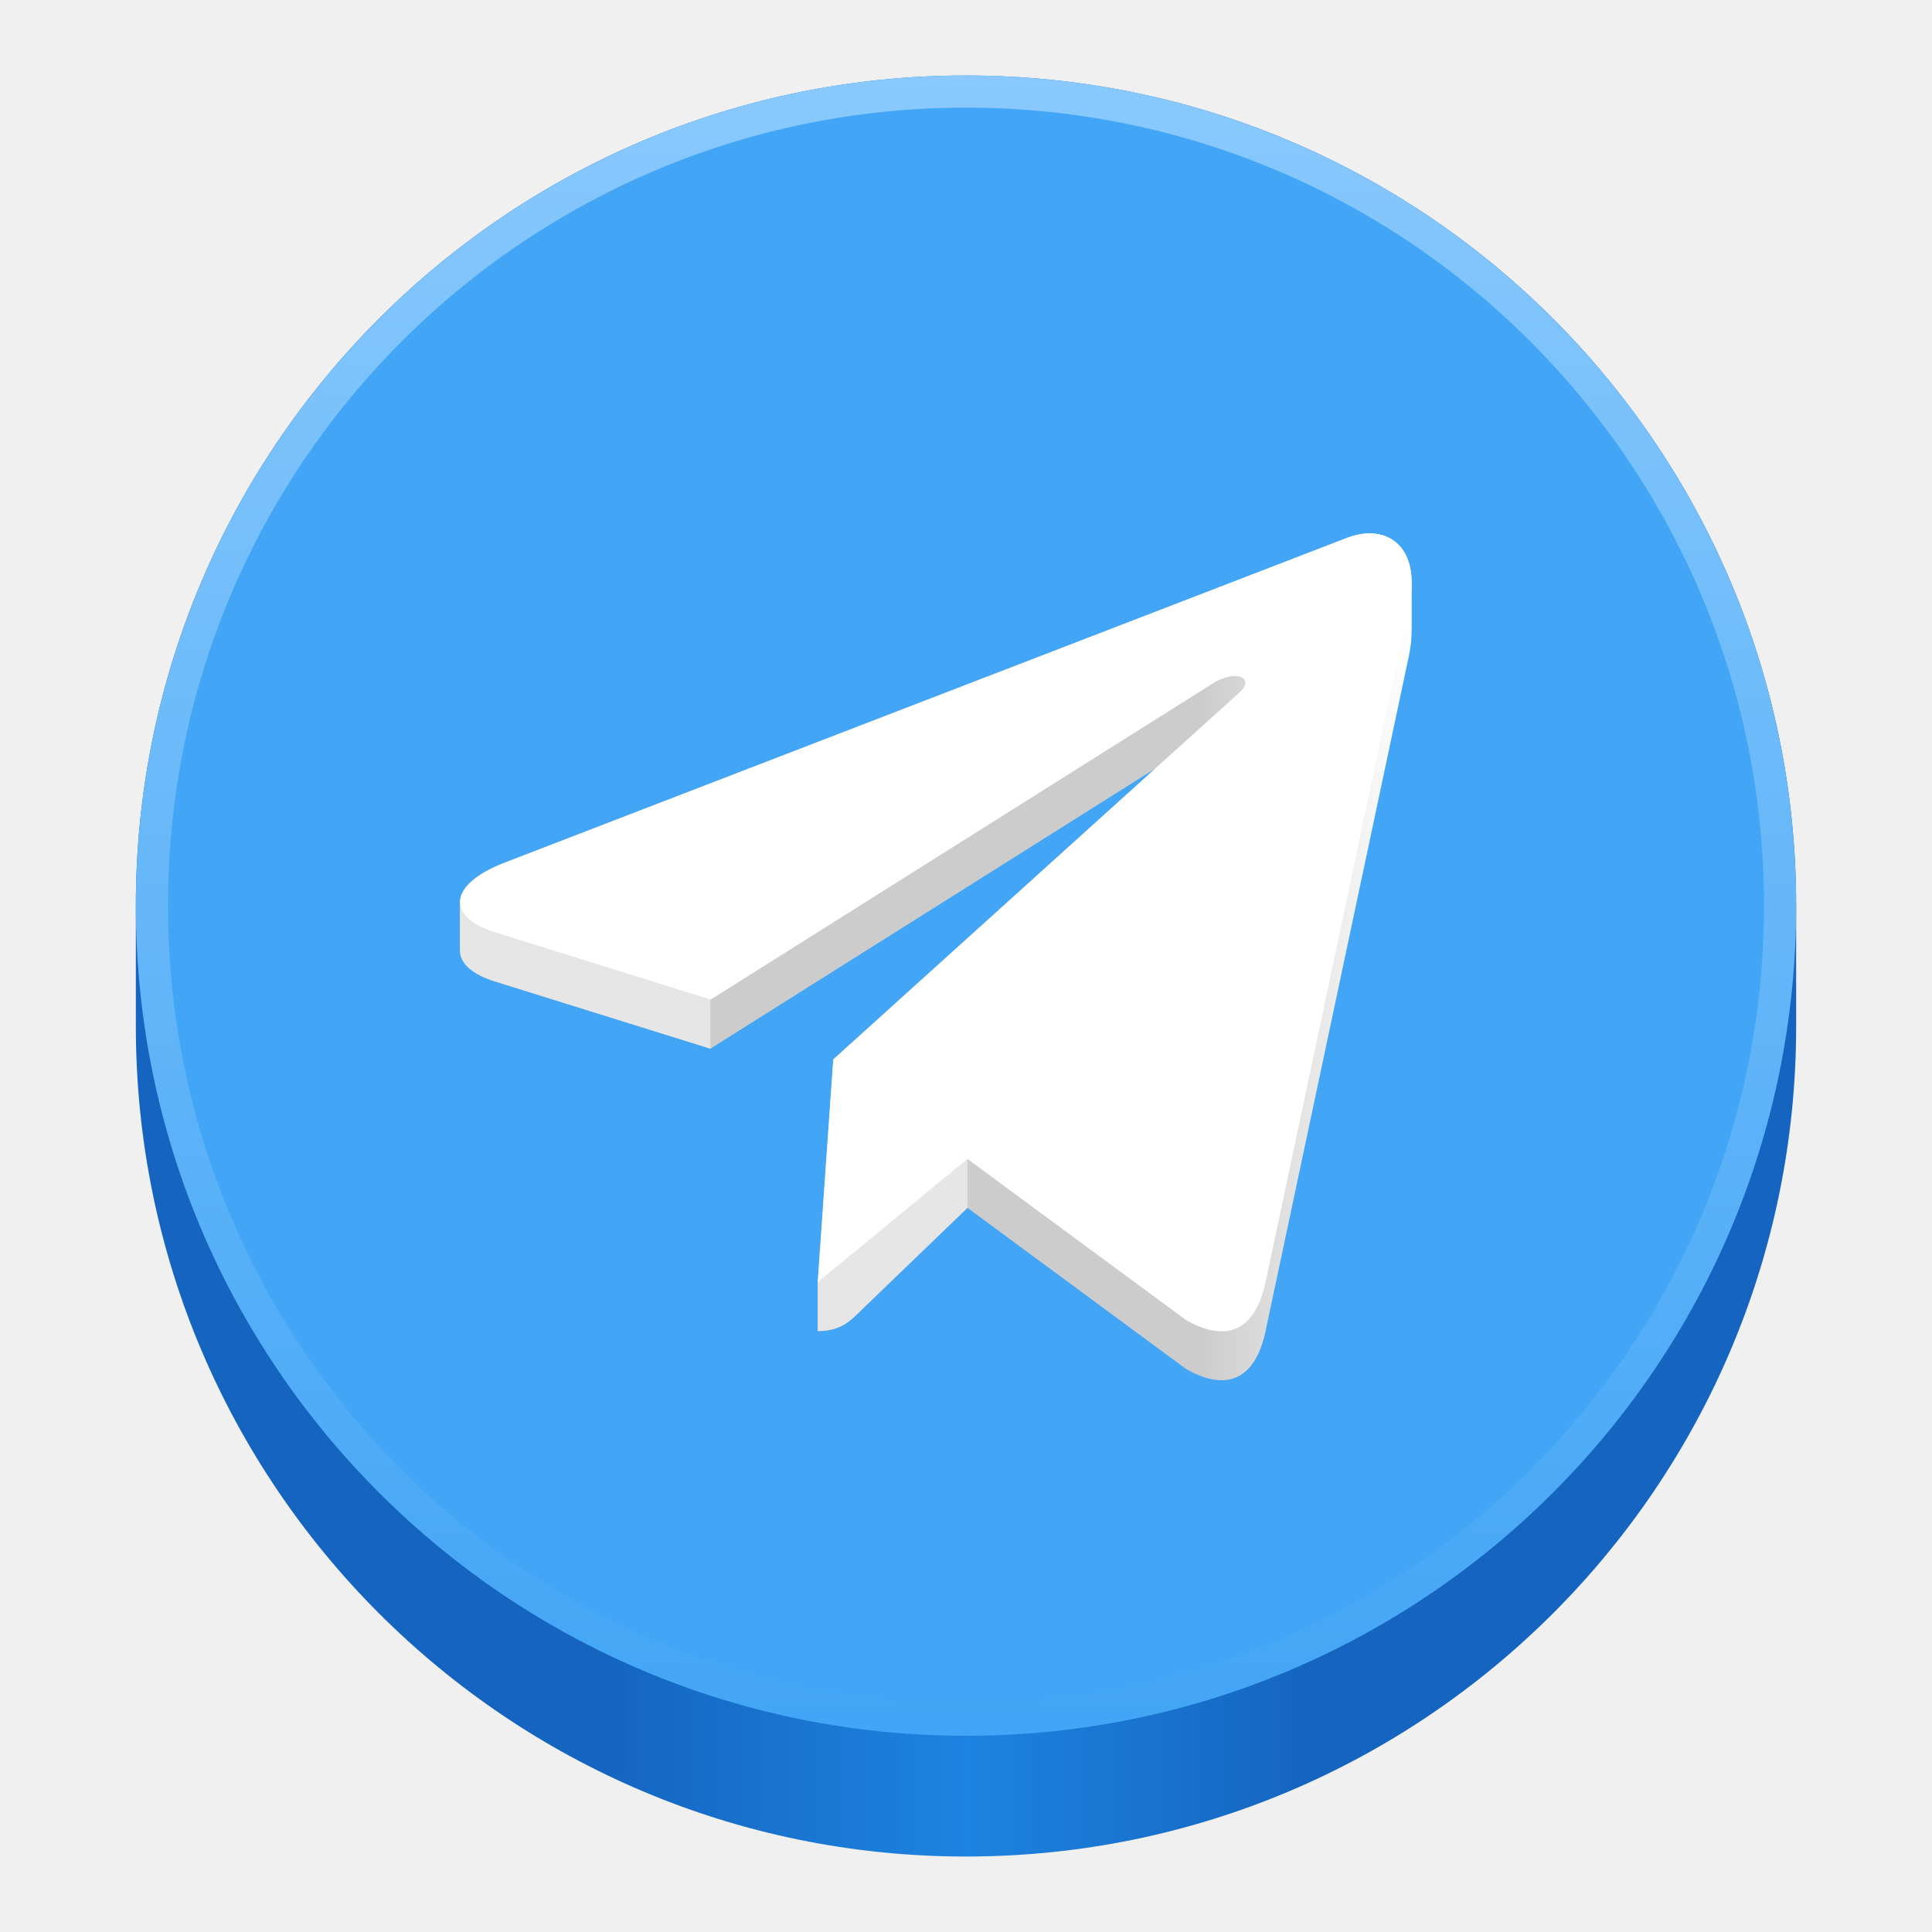
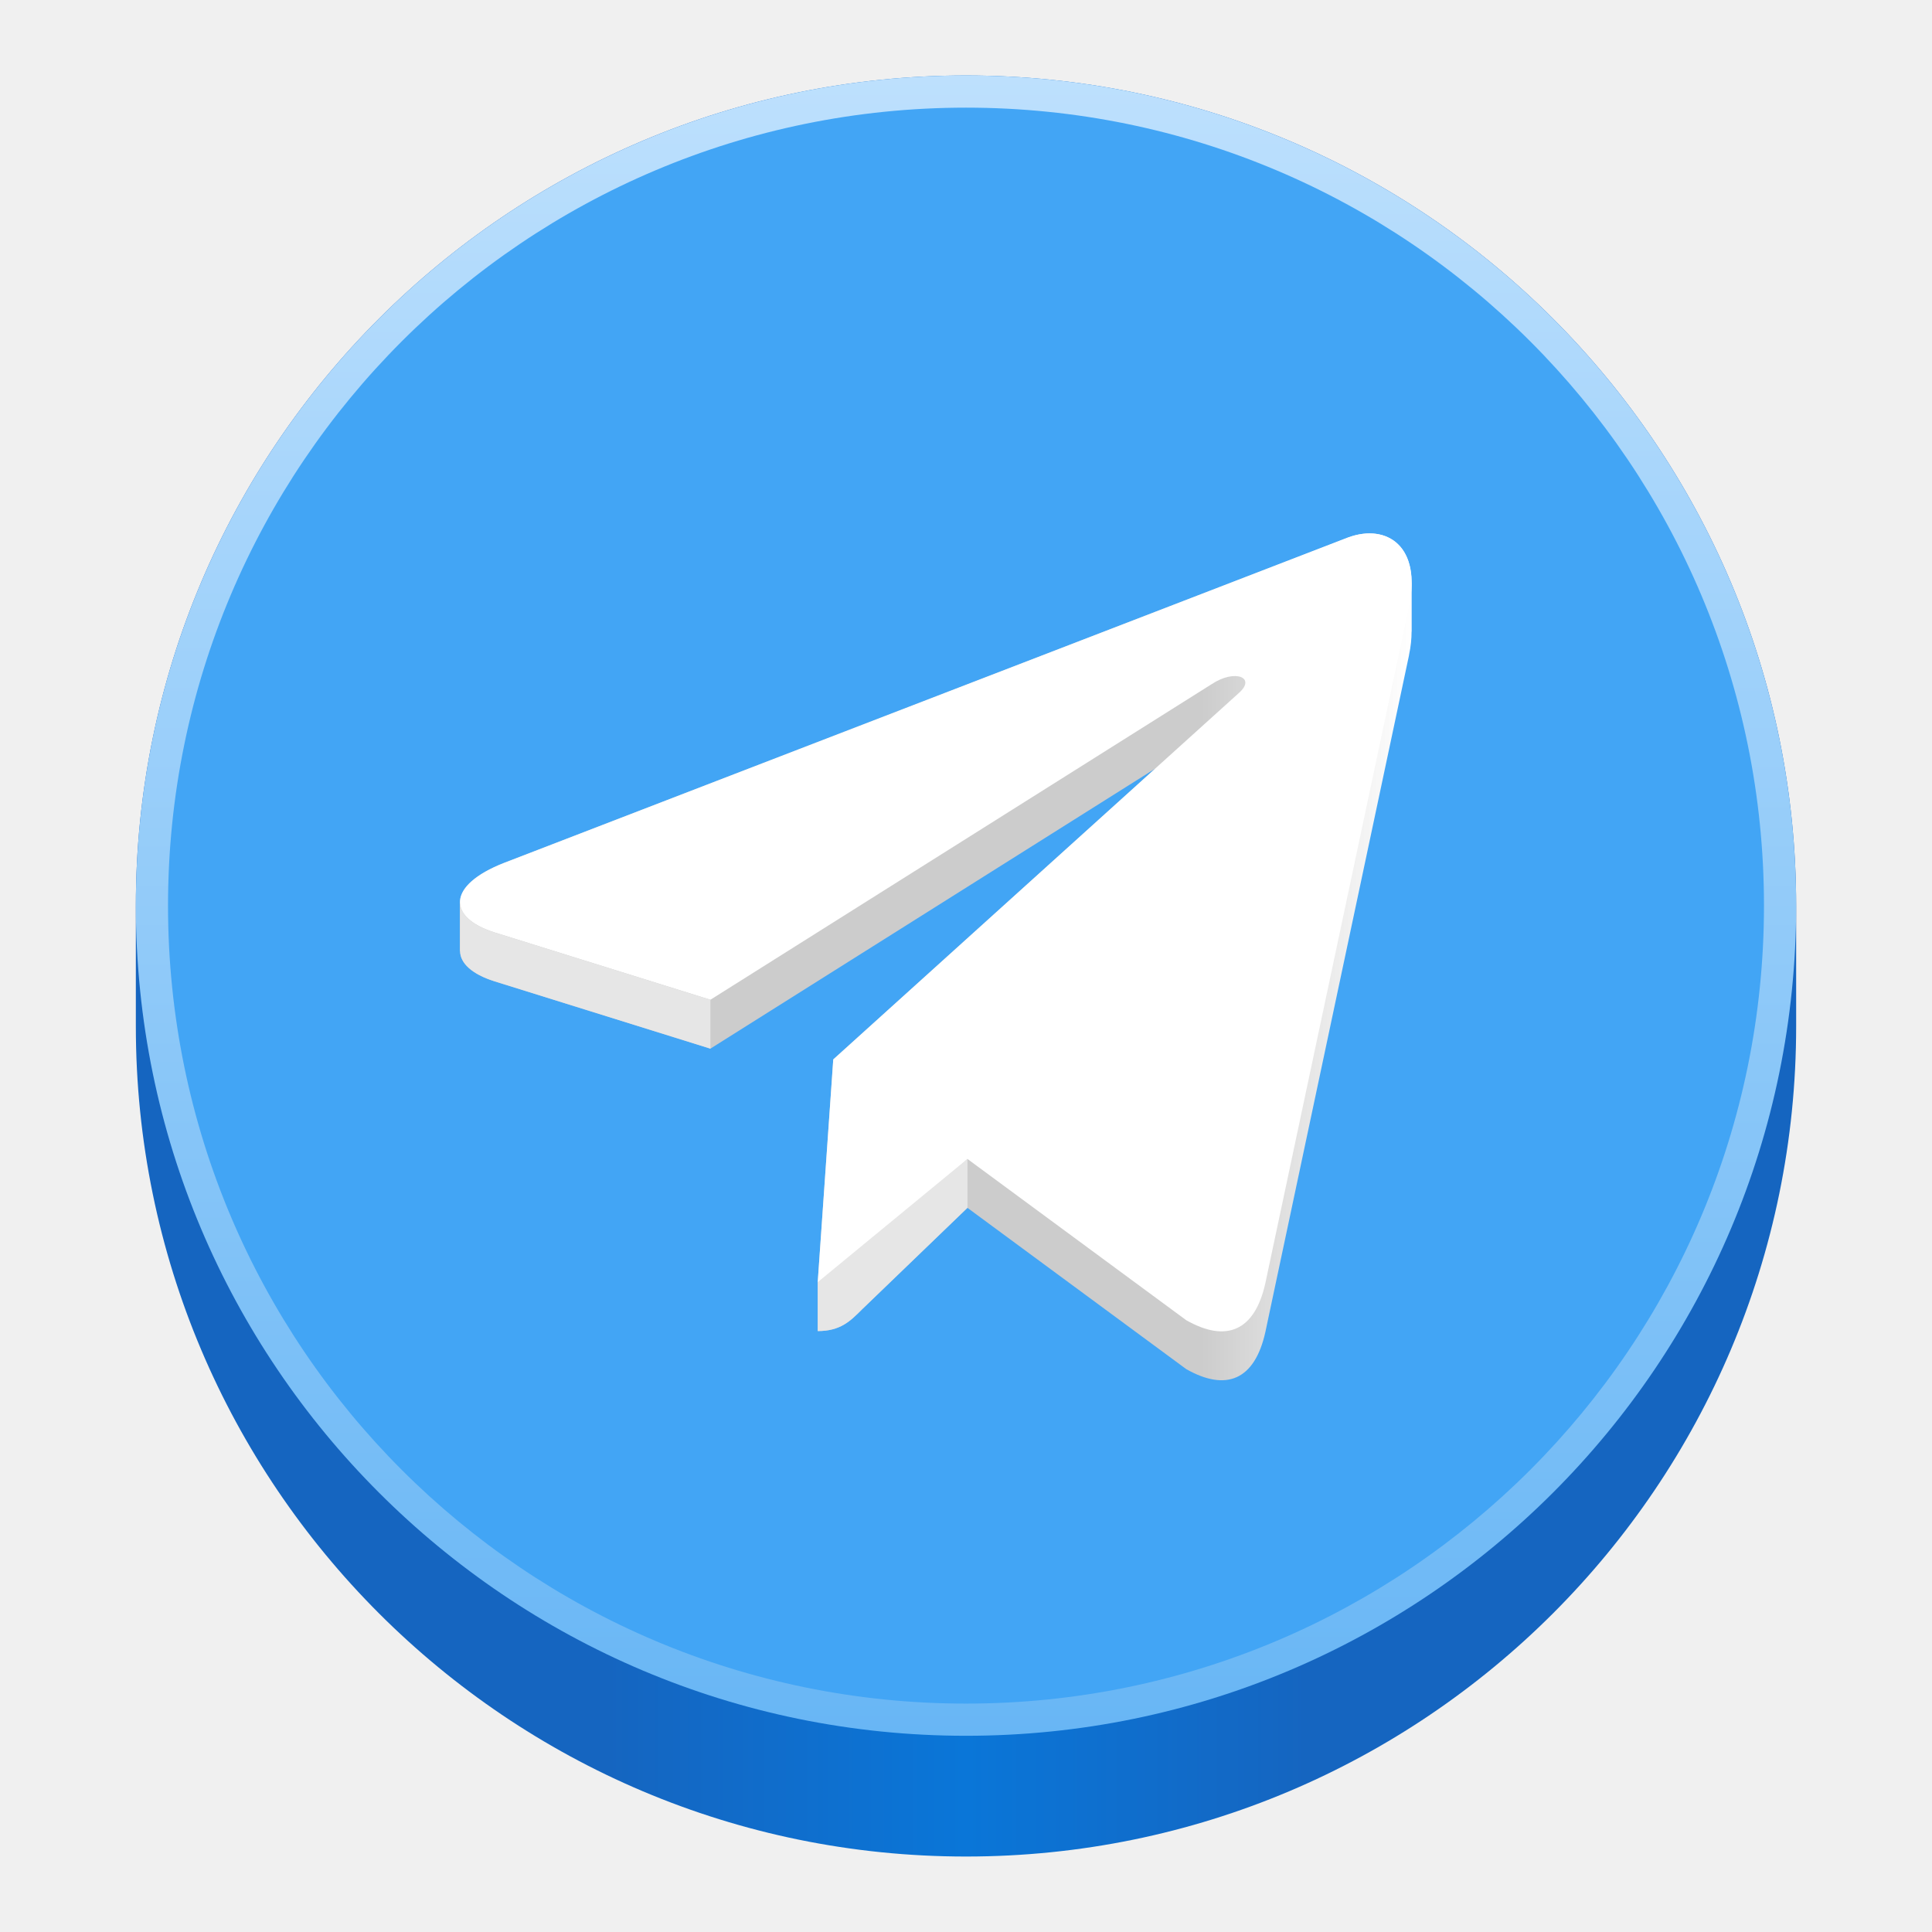
<svg xmlns="http://www.w3.org/2000/svg" xmlns:xlink="http://www.w3.org/1999/xlink" width="128" height="128" viewBox="0 0 128 128" version="1.1" id="svg5">
  <defs id="defs2">
    <linearGradient id="linearGradient408">
-       <stop style="stop-color:#42a5f5;stop-opacity:1;" offset="0" id="stop404" />
-       <stop style="stop-color:#89c9fd;stop-opacity:1;" offset="1" id="stop406" />
+       <stop style="stop-color:#68b6f5;stop-opacity:1;" offset="0" id="stop404" />
+       <stop style="stop-color:#bde0fd;stop-opacity:1;" offset="1" id="stop406" />
    </linearGradient>
    <linearGradient id="linearGradient7939">
      <stop style="stop-color:#1565c0;stop-opacity:1" offset="0" id="stop7935" />
      <stop style="stop-color:#1565c0;stop-opacity:1" offset="0.283" id="stop8493" />
-       <stop style="stop-color:#1d83e0;stop-opacity:1" offset="0.5" id="stop8233" />
+       <stop style="stop-color:#0a76d8;stop-opacity:1;" offset="0.5" id="stop8233" />
      <stop style="stop-color:#1565c0;stop-opacity:1" offset="0.706" id="stop8751" />
      <stop style="stop-color:#1565c0;stop-opacity:1" offset="1" id="stop7937" />
    </linearGradient>
    <linearGradient y2="236" x2="96" y1="236" x1="32" gradientTransform="translate(604.8168,170.5864)" gradientUnits="userSpaceOnUse" id="linearGradient1099" xlink:href="#linearGradient1036" />
    <linearGradient id="linearGradient1036">
      <stop id="stop1032" offset="0" style="stop-color:#d5d3cf;stop-opacity:1;" />
      <stop id="stop1034" offset="1" style="stop-color:#f6f5f4;stop-opacity:1" />
    </linearGradient>
    <radialGradient r="32" fy="-76" fx="-244" cy="-76" cx="-244" gradientTransform="matrix(0.8833333,0,0,0.8833333,-460.3502,463.1197)" gradientUnits="userSpaceOnUse" id="radialGradient1103" xlink:href="#linearGradient1069" />
    <linearGradient id="linearGradient1069">
      <stop id="stop1065" offset="0" style="stop-color:#d5d3cf;stop-opacity:1" />
      <stop id="stop1067-1" offset="1" style="stop-color:#949390;stop-opacity:1" />
    </linearGradient>
    <linearGradient gradientUnits="userSpaceOnUse" y2="232" x2="64" y1="262.5" x1="64" id="linearGradient1027" xlink:href="#linearGradient1025" gradientTransform="translate(-470.5864,432.8168)" />
    <linearGradient id="linearGradient1025">
      <stop id="stop1021" offset="0" style="stop-color:#9a9996;stop-opacity:1" />
      <stop id="stop1023" offset="1" style="stop-color:#77767b;stop-opacity:1" />
    </linearGradient>
    <clipPath clipPathUnits="userSpaceOnUse" id="clipPath1609-7">
      <path id="path1611-5" d="m 252,116 28,-28 v -8 h -36 v 36 z" style="fill:#e74747;stroke:none;stroke-width:0.25px;stroke-linecap:butt;stroke-linejoin:miter;stroke-opacity:1" />
    </clipPath>
    <radialGradient r="32" fy="-76" fx="-244" cy="-76" cx="-244" gradientTransform="matrix(0.8833333,0,0,0.8833333,-460.3502,463.1197)" gradientUnits="userSpaceOnUse" id="radialGradient1103-5" xlink:href="#linearGradient1069" />
    <clipPath clipPathUnits="userSpaceOnUse" id="clipPath1609-7-7">
      <path id="path1611-5-0" d="m 252,116 28,-28 v -8 h -36 v 36 z" style="fill:#e74747;stroke:none;stroke-width:0.25px;stroke-linecap:butt;stroke-linejoin:miter;stroke-opacity:1" />
    </clipPath>
    <clipPath clipPathUnits="userSpaceOnUse" id="clipPath744">
      <rect style="fill:#1e88e5;fill-opacity:1;stroke-width:0.265" id="rect746" width="541.867" height="541.867" x="0" y="1.5987212e-14" rx="79.375" ry="79.375" />
    </clipPath>
    <clipPath clipPathUnits="userSpaceOnUse" id="clipPath62">
      <rect style="fill:#1e88e5;fill-opacity:1;stroke-width:0.265" id="rect64" width="541.867" height="541.867" x="2.2507105e-05" y="-0.422" rx="79.375" ry="79.375" />
    </clipPath>
    <radialGradient r="32" fy="-76" fx="-244" cy="-76" cx="-244" gradientTransform="matrix(0.8833333,0,0,0.8833333,-460.3502,463.1197)" gradientUnits="userSpaceOnUse" id="radialGradient1103-6" xlink:href="#linearGradient1069" />
    <clipPath clipPathUnits="userSpaceOnUse" id="clipPath1609-7-2">
      <path id="path1611-5-3" d="m 252,116 28,-28 v -8 h -36 v 36 z" style="fill:#e74747;stroke:none;stroke-width:0.25px;stroke-linecap:butt;stroke-linejoin:miter;stroke-opacity:1" />
    </clipPath>
    <linearGradient xlink:href="#linearGradient7939" id="linearGradient7941" x1="9" y1="70" x2="119" y2="70" gradientUnits="userSpaceOnUse" gradientTransform="translate(0,-2)" />
    <linearGradient id="linearGradient156024">
      <stop style="stop-color:#cccccc;stop-opacity:1" offset="0" id="stop156020" />
      <stop style="stop-color:#cccccc;stop-opacity:1" offset="0.7" id="stop175546" />
      <stop style="stop-color:#ffffff;stop-opacity:1" offset="1" id="stop156022" />
    </linearGradient>
    <radialGradient r="32" fy="-76" fx="-244" cy="-76" cx="-244" gradientTransform="matrix(0.8833333,0,0,0.8833333,-460.3502,463.1197)" gradientUnits="userSpaceOnUse" id="radialGradient1103-56" xlink:href="#linearGradient1069" />
    <clipPath clipPathUnits="userSpaceOnUse" id="clipPath1609-7-0">
      <path id="path1611-5-9" d="m 252,116 28,-28 v -8 h -36 v 36 z" style="fill:#e74747;stroke:none;stroke-width:0.25px;stroke-linecap:butt;stroke-linejoin:miter;stroke-opacity:1" />
    </clipPath>
    <clipPath clipPathUnits="userSpaceOnUse" id="clipPath744-3">
      <rect style="fill:#1e88e5;fill-opacity:1;stroke-width:0.265" id="rect746-6" width="541.867" height="541.867" x="0" y="1.5987212e-14" rx="79.375" ry="79.375" />
    </clipPath>
    <clipPath clipPathUnits="userSpaceOnUse" id="clipPath62-0">
      <rect style="fill:#1e88e5;fill-opacity:1;stroke-width:0.265" id="rect64-6" width="541.867" height="541.867" x="2.2507105e-05" y="-0.422" rx="79.375" ry="79.375" />
    </clipPath>
    <linearGradient xlink:href="#linearGradient156024" id="linearGradient156028" x1="45.564" y1="66" x2="102.92" y2="66" gradientUnits="userSpaceOnUse" />
    <linearGradient xlink:href="#linearGradient408" id="linearGradient410" x1="64" y1="115" x2="64" y2="5" gradientUnits="userSpaceOnUse" />
  </defs>
  <g id="layer2">
    <path id="circle1035" style="fill:url(#linearGradient7941);fill-opacity:1" d="M 64 5 A 55 55 0 0 0 9 60 L 9 68 A 55 55 0 0 0 64 123 A 55 55 0 0 0 119 68 L 119 60 A 55 55 0 0 0 64 5 z " />
    <circle style="fill:url(#linearGradient410);fill-opacity:1" id="path953" cx="64" cy="60" r="55" />
    <circle style="fill:#42a5f5;fill-opacity:1;stroke-width:0.961" id="circle342" cx="64" cy="60" r="52.868" />
    <g id="g953" transform="matrix(0.8100534,0,0,0.8100534,114.8806,9.278369)">
      <g id="g28177" transform="translate(-129.2804,0.8027112)">
        <path id="path148362" style="fill:url(#linearGradient156028);stroke-width:6.63" d="m 99.473,31.369 c -0.55,5.59e-4 -1.136,0.109 -1.736,0.326 L 28.703,58.312 v -0.002 c -2.466,0.964 -3.611,2.138 -3.611,3.213 h -0.012 v 2 2 l 0.012,0.004 c 0.002,0.986 0.967,1.889 2.801,2.471 L 45.564,73.51 81.938,50.609 55.613,74.391 54.342,92.607 v 2 2 c 1.85,0 2.655,-0.805 3.609,-1.76 l 8.635,-8.318 17.898,13.193 c 3.264,1.85 5.598,0.895 6.469,-3.031 l 11.754,-55.377 -0.006,0.008 c 0.15,-0.702 0.211,-1.337 0.211,-1.916 0.003,-0.001 0.005,-0.003 0.008,-0.004 v -2 -2 l -0.008,-0.008 c -0.005,-2.662 -1.485,-4.027 -3.439,-4.025 z" />
        <path d="M 28.703,58.312 97.737,31.695 c 3.204,-1.158 6.002,0.782 4.964,5.626 l 0.006,-0.006 L 90.953,92.691 c -0.871,3.926 -3.204,4.881 -6.468,3.031 l -17.899,-13.192 -8.634,8.317 c -0.955,0.955 -1.76,1.76 -3.61,1.76 L 55.613,74.391 88.787,44.421 c 1.444,-1.271 -0.322,-1.987 -2.226,-0.722 L 45.565,69.511 27.892,63.998 c -3.836,-1.217 -3.92,-3.836 0.811,-5.686 z" fill="#ffffff" id="path938" style="stroke-width:6.63" />
      </g>
      <path id="path152835" style="fill:#e6e6e6;fill-opacity:1" d="m -104.2,62.326 v 2 2 l 0.012,0.004 c 0.002,0.986 0.967,1.889 2.801,2.471 l 17.672,5.512 v -4 l -17.672,-5.512 c -1.837,-0.583 -2.801,-1.487 -2.801,-2.475 z" />
      <path id="path155887" style="fill:#e6e6e6;fill-opacity:1" d="m -62.694,83.332 -12.244,10.078 v 2 2 c 1.85,0 2.655,-0.805 3.609,-1.76 l 8.635,-8.318 z" />
    </g>
  </g>
</svg>
